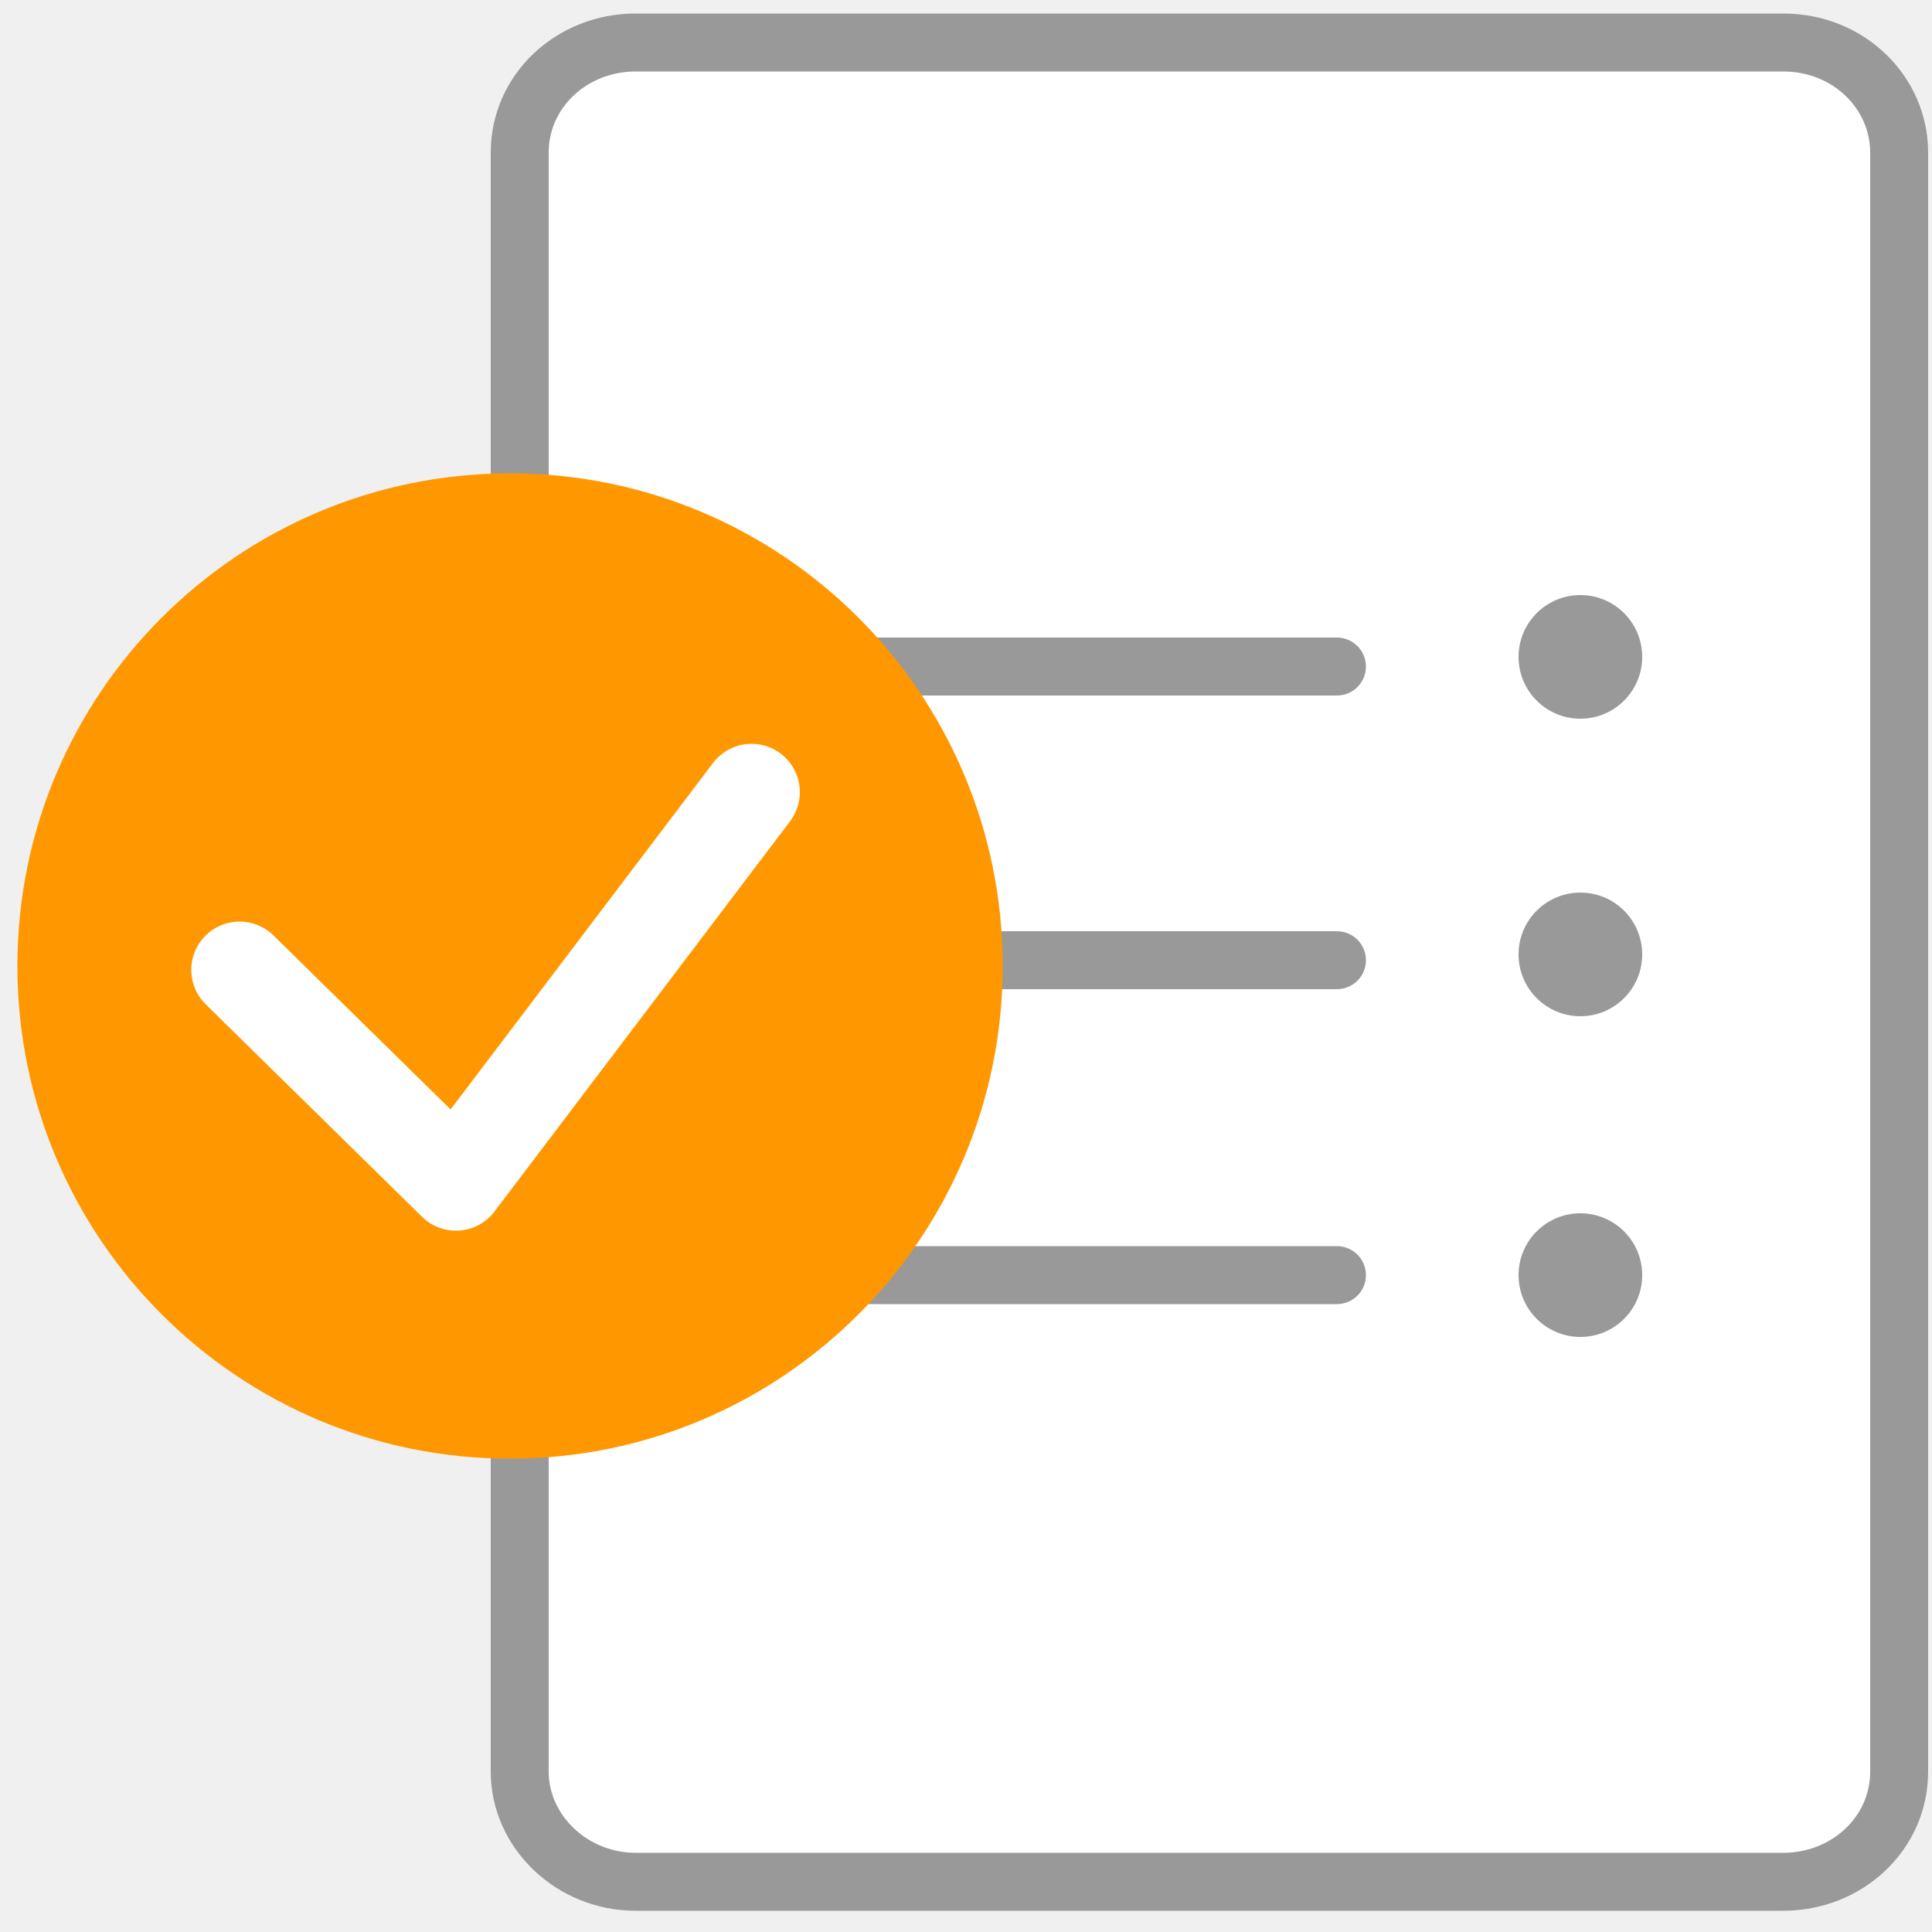
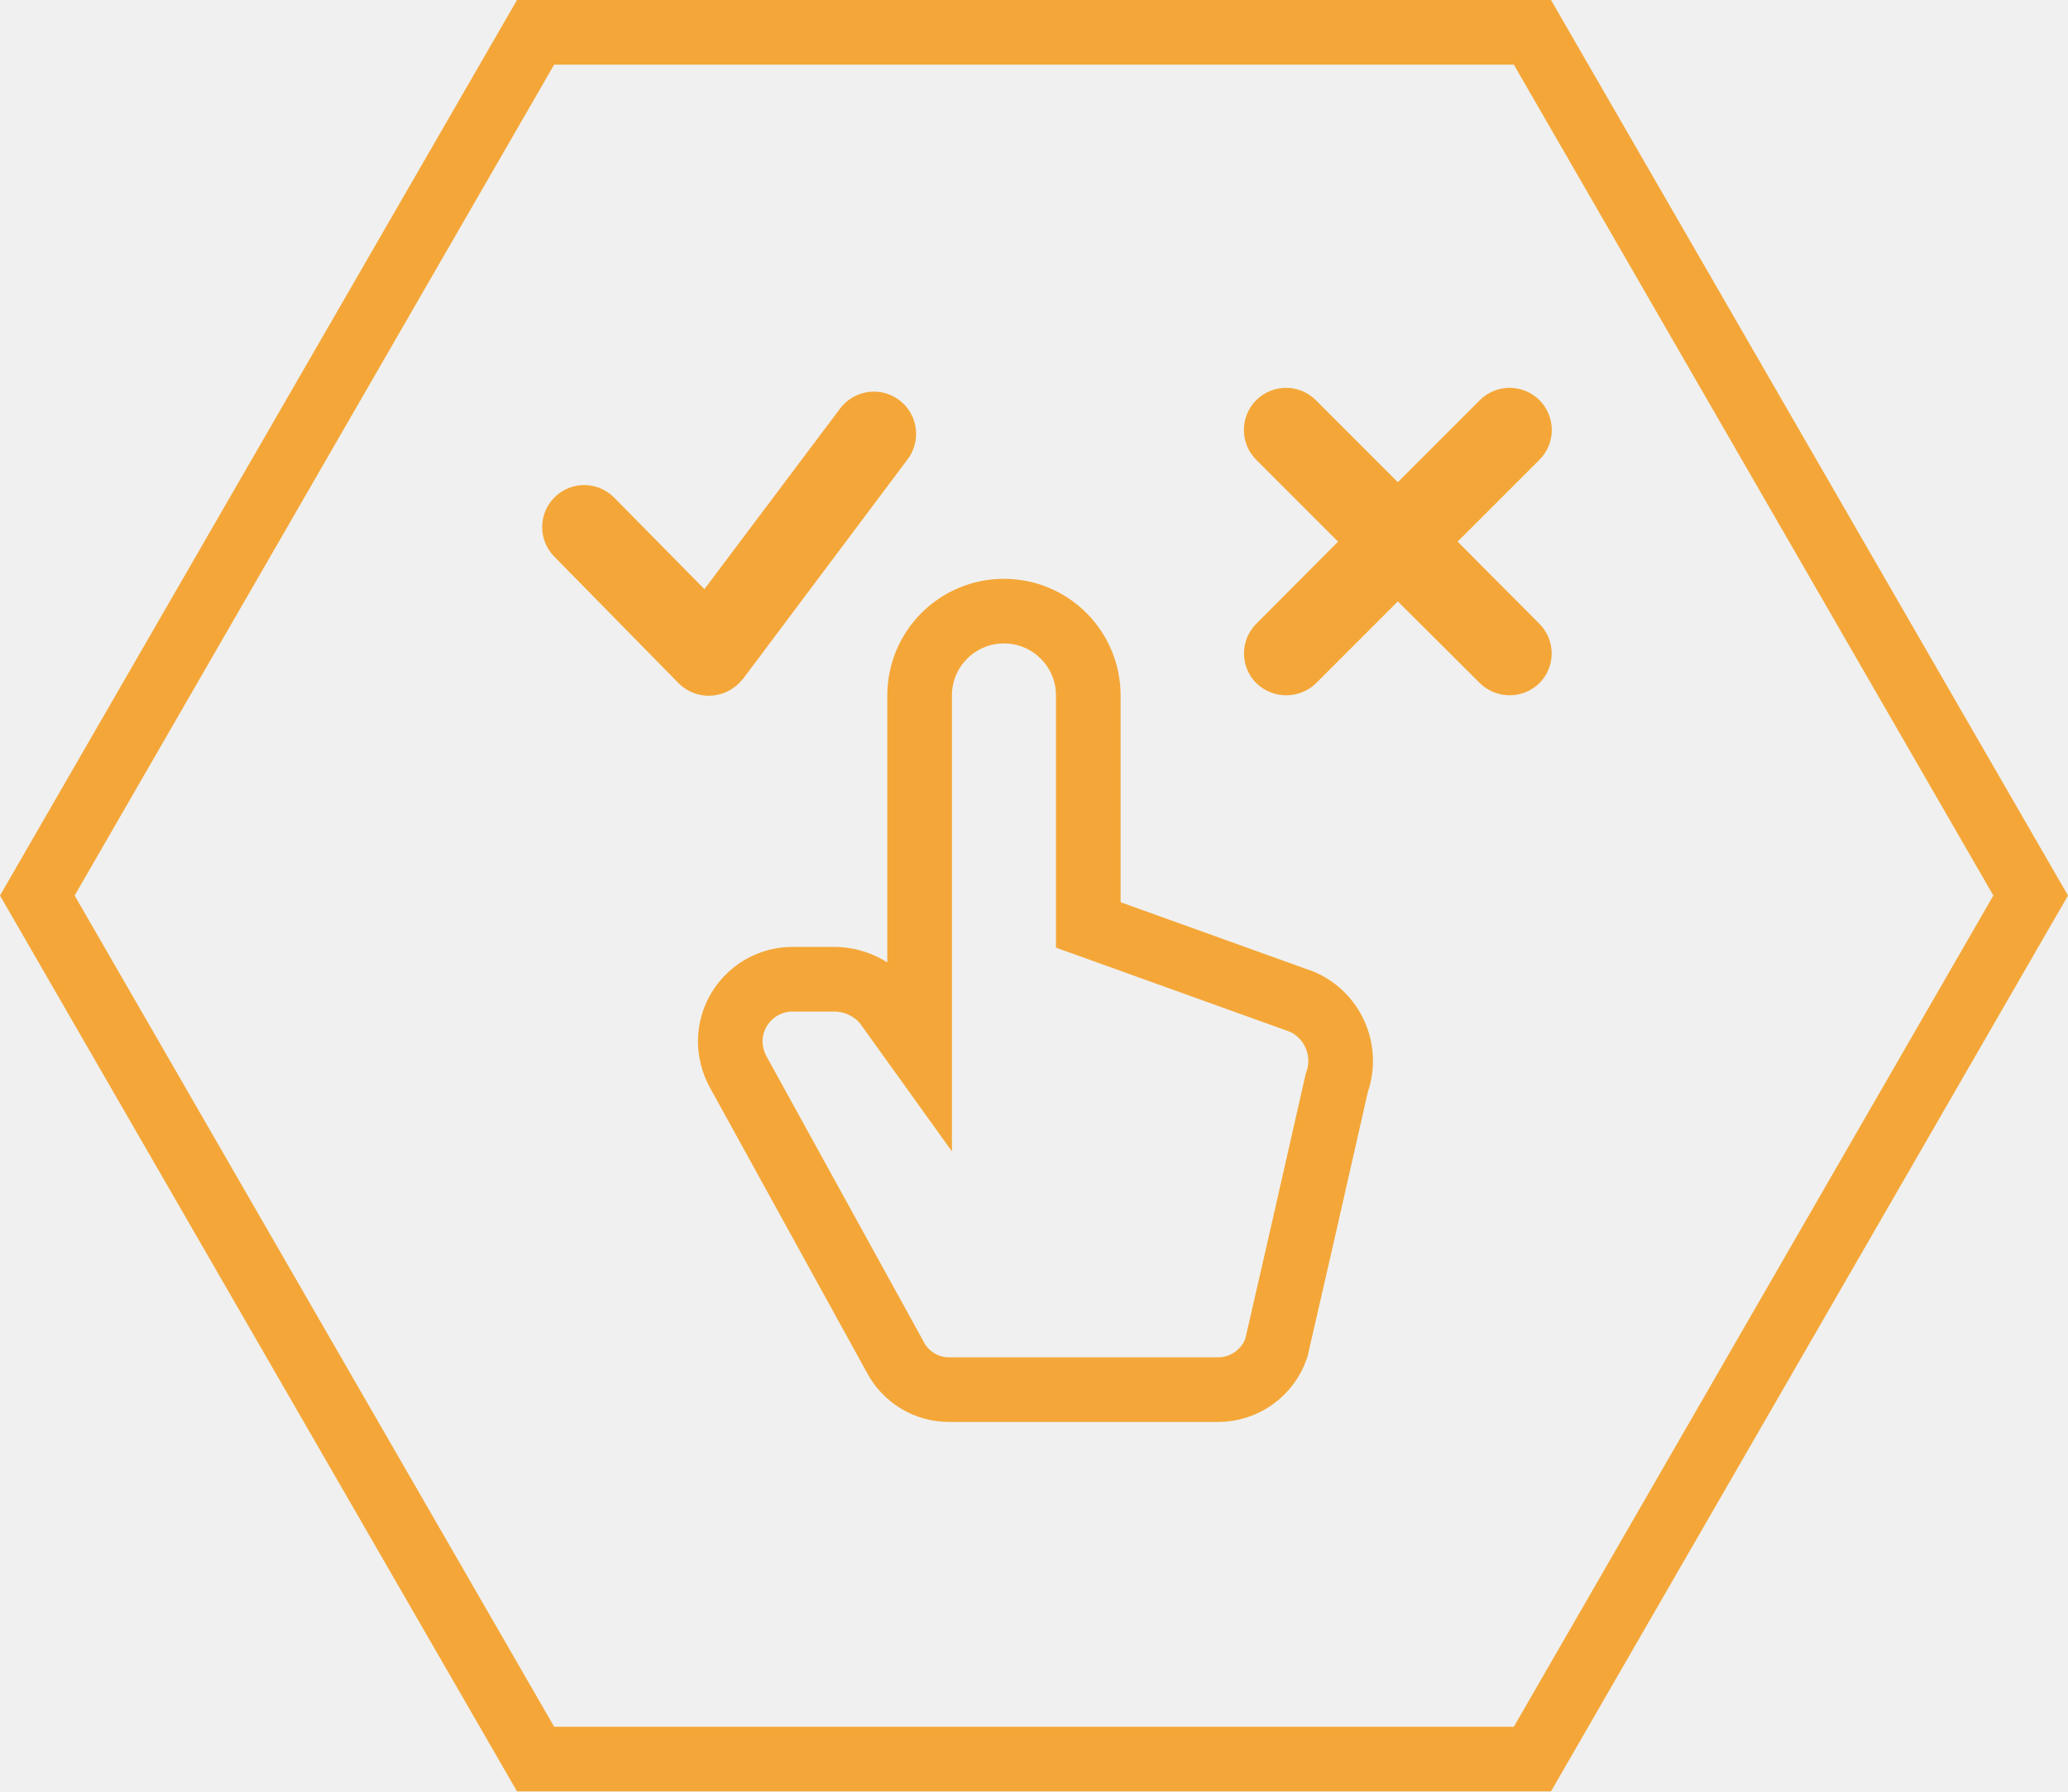
- <svg xmlns="http://www.w3.org/2000/svg" height="24px" width="24px" viewBox="0 0 100 100" enable-background="new 0 0 100 100">
-   <g stroke-miterlimit="10">
-     <g stroke="#999">
-       <g fill="#fff" stroke-linejoin="round" stroke-linecap="round" stroke-width="3">
-         <path d="m92.3 2.2c3.4 0 6 2.6 6 5.7v83.8c0 3.2-2.7 5.7-6 5.7h-59.4c-3.3 0-6-2.6-6-5.7v-83.8c0-3.2 2.7-5.7 6-5.7h59.4z" />
-         <path d="m44.1 34.5h25.1" />
-         <path d="m44.1 49.7h25.1" />
-         <path d="m44.1 66h25.1" />
-       </g>
-       <g fill="#999">
-         <circle cx="81.8" cy="66" r="2.7" />
-         <circle cx="81.8" cy="49.4" r="2.7" />
-         <circle cx="81.8" cy="34" r="2.7" />
-       </g>
-     </g>
-     <g stroke-linejoin="round" stroke-linecap="round">
-       <circle cx="26.4" cy="50" r="24" fill="#ff9800" stroke="#ff9800" stroke-width="3" />
-       <path d="m12.4 50.2l11.2 11m0 0l15.3-20.2" fill="none" stroke="#fff" stroke-width="5" />
-     </g>
+ <svg xmlns="http://www.w3.org/2000/svg" viewBox="0 0 64 55.43">
+   <defs>
+     <style>.cls-1{fill:#f4a738;}.cls-2{fill:none;stroke:#f4a738;stroke-miterlimit:10;stroke-width:2px;}</style>
+   </defs>
+   <g id="Quiz_Hex" data-name="Quiz Hex">
+     <path class="cls-1" d="M46.85,6,61.69,31.71,46.85,57.43H17.15L2.31,31.71,17.15,6h29.7M48,4H16L0,31.71,16,59.43H48L64,31.71,48,4Z" transform="translate(0 -4)" />
+   </g>
+   <g id="Choice">
+     <path class="cls-1" d="M23,25l5.09-6.79A1.3,1.3,0,1,0,26,16.64l-4.2,5.59L19,19.39a1.3,1.3,0,0,0-1.84,1.84L21,25.14a1.32,1.32,0,0,0,1.87,0Z" transform="translate(0 -4)" />
+     <path class="cls-1" d="M45.11,20.76l2.53-2.53a1.3,1.3,0,0,0-1.84-1.85l-2.54,2.54-2.54-2.54a1.3,1.3,0,1,0-1.84,1.85l2.53,2.53L38.88,23.3a1.3,1.3,0,0,0,0,1.84,1.33,1.33,0,0,0,1.85,0l2.53-2.53,2.54,2.53a1.32,1.32,0,0,0,1.84,0,1.3,1.3,0,0,0,0-1.84Z" transform="translate(0 -4)" />
+     <path class="cls-2" d="M40.3,35l-6.62-2.38V25.52a2.61,2.61,0,0,0-5.22,0v11l-1.07-1.49a2.07,2.07,0,0,0-1.57-.73l-1.29,0a1.93,1.93,0,0,0-1.93,1.92,2,2,0,0,0,.23.92L27.71,46a1.88,1.88,0,0,0,1.67,1H37.7a1.91,1.91,0,0,0,1.8-1.29l.78-3.4,1.09-4.8A2,2,0,0,0,40.3,35Z" transform="translate(0 -4)" />
  </g>
</svg>
